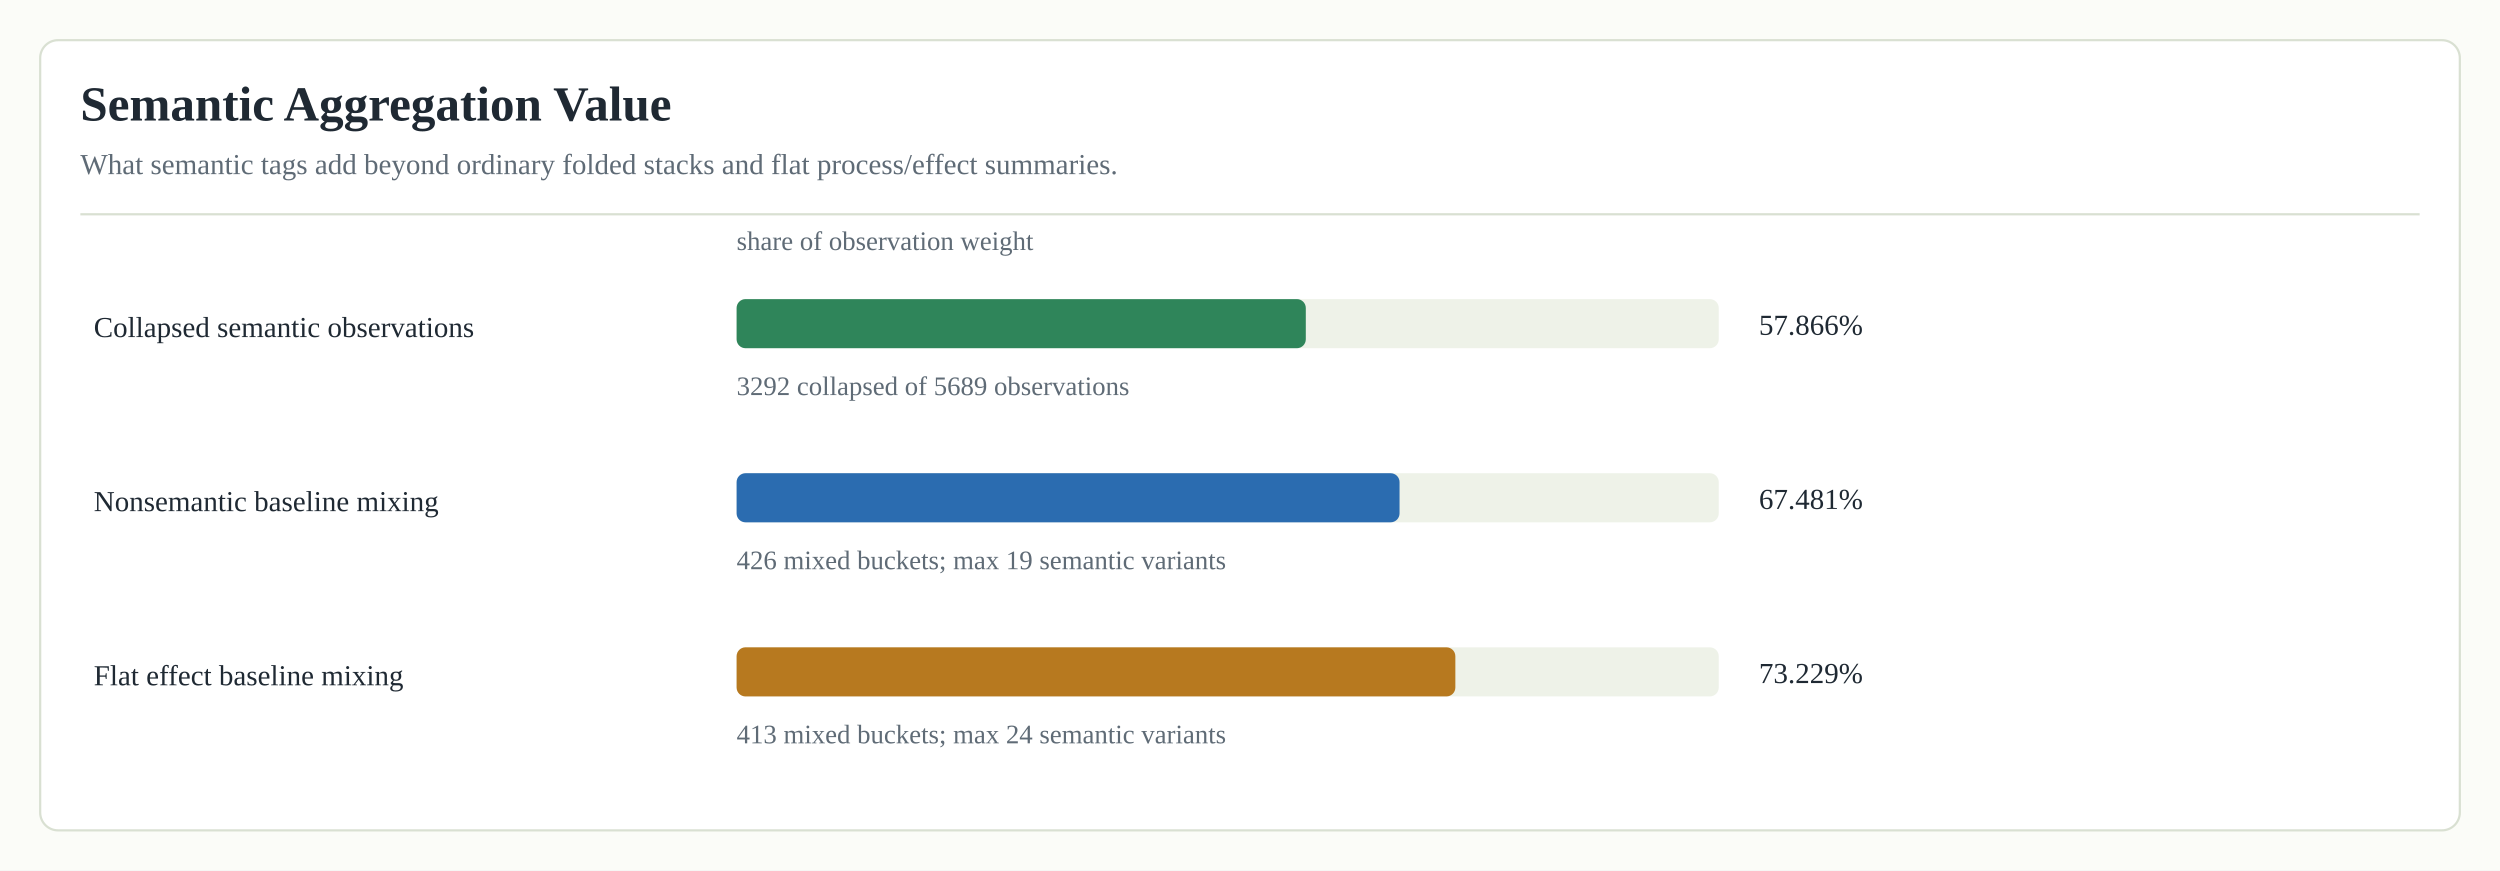
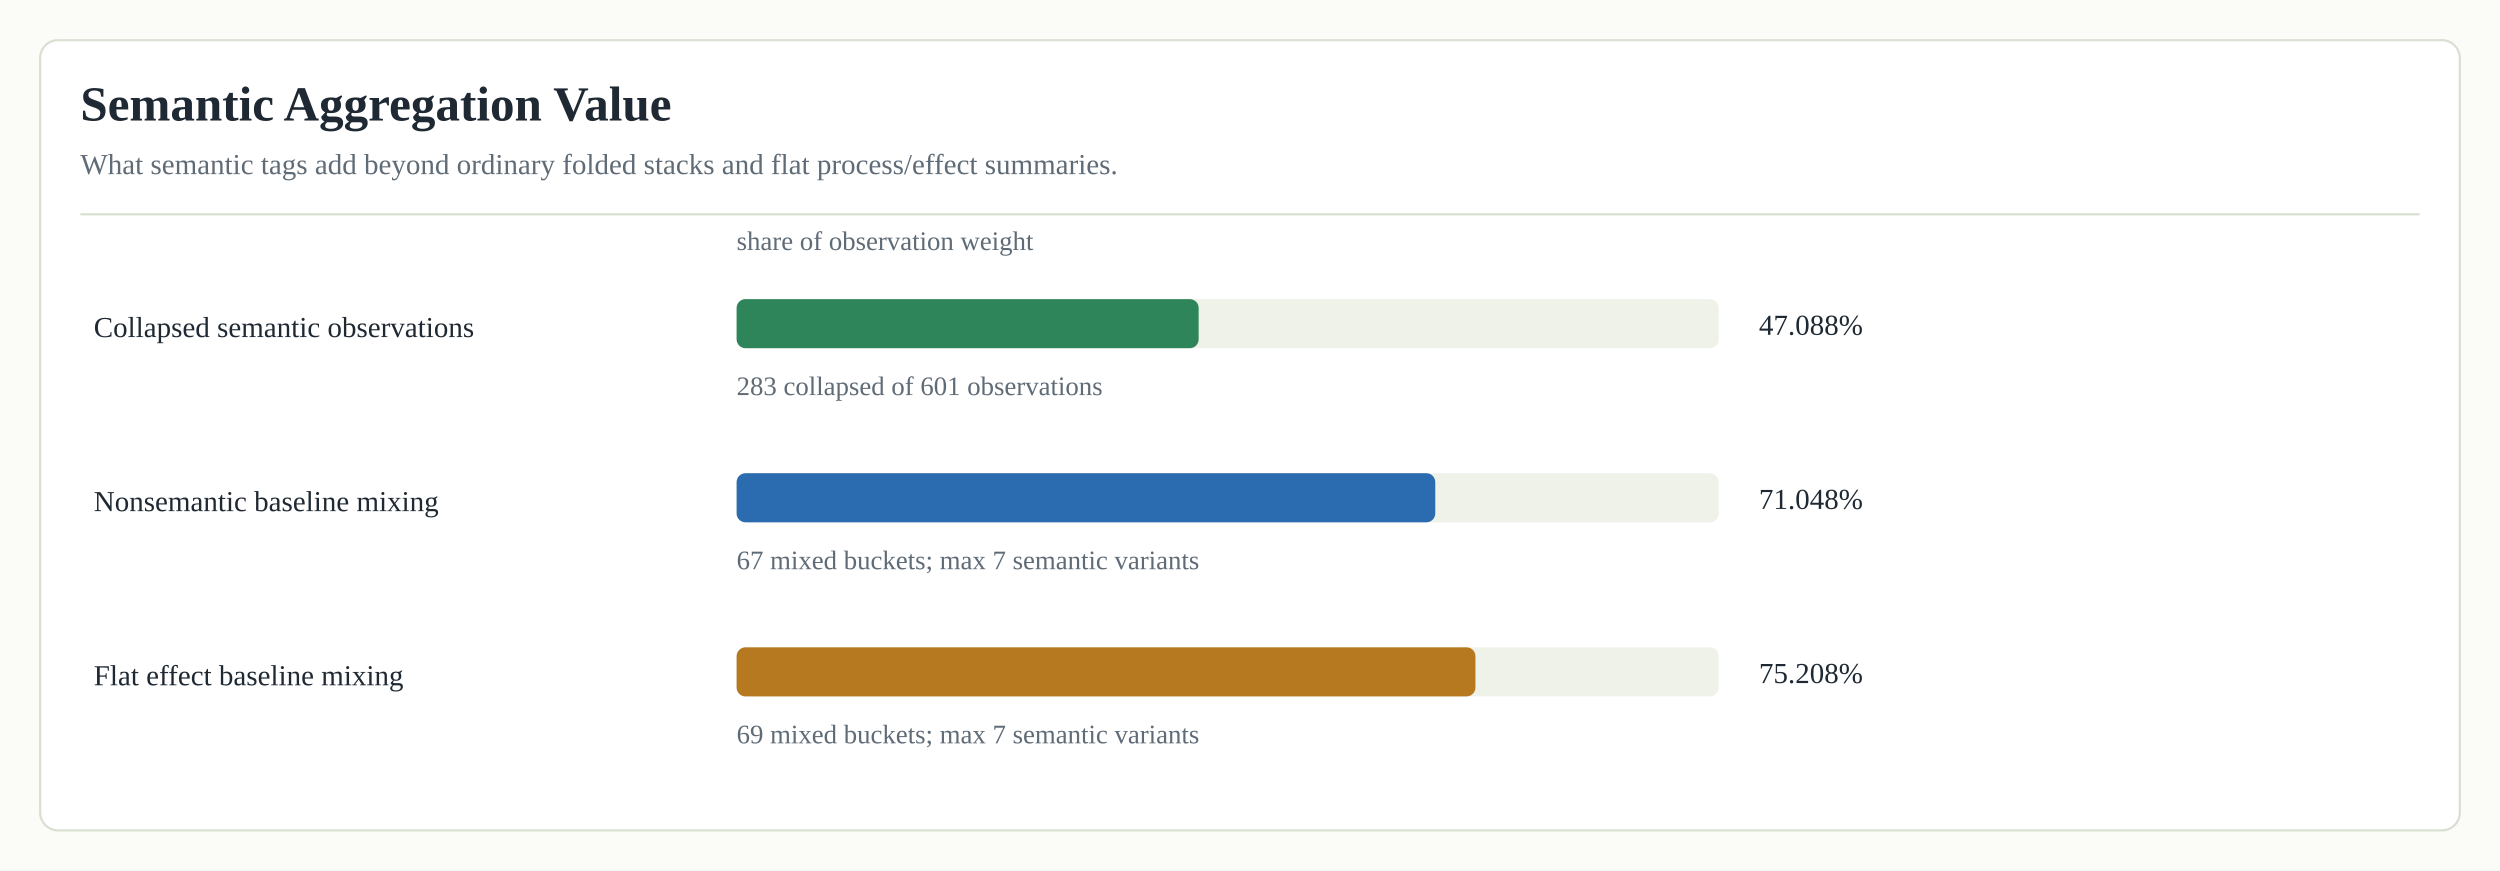
<svg xmlns="http://www.w3.org/2000/svg" width="1120" height="390" viewBox="0 0 1120 390" role="img" aria-label="Semantic Aggregation Value">
  <rect width="1120" height="390" fill="#fbfcf8" />
  <rect x="18" y="18" width="1084" height="354" rx="8" fill="#ffffff" stroke="#d9e0d2" />
  <text x="36" y="54" font-size="22" font-weight="700" fill="#1f2933">Semantic Aggregation Value</text>
  <text x="36" y="78" font-size="13" fill="#5f6b76">What semantic tags add beyond ordinary folded stacks and flat process/effect summaries.</text>
  <line x1="36" y1="96" x2="1084" y2="96" stroke="#d9e0d2" />
  <text x="330" y="112" font-size="12" fill="#5f6b76">share of observation weight</text>
  <text x="42" y="151" font-size="13" fill="#1f2933">
    <tspan x="42" dy="0">Collapsed semantic observations</tspan>
  </text>
  <rect x="330" y="134" width="440" height="22" rx="4" fill="#eef2e8" />
-   <rect x="330" y="134" width="255" height="22" rx="4" fill="#2f855a" />
-   <text x="788" y="150" font-size="13" fill="#1f2933">57.866%</text>
-   <text x="330" y="177" font-size="12" fill="#5f6b76">3292 collapsed of 5689 observations</text>
+   <rect x="330" y="134" width="207" height="22" rx="4" fill="#2f855a" />
+   <text x="788" y="150" font-size="13" fill="#1f2933">47.088%</text>
+   <text x="330" y="177" font-size="12" fill="#5f6b76">283 collapsed of 601 observations</text>
  <text x="42" y="229" font-size="13" fill="#1f2933">
    <tspan x="42" dy="0">Nonsemantic baseline mixing</tspan>
  </text>
  <rect x="330" y="212" width="440" height="22" rx="4" fill="#eef2e8" />
-   <rect x="330" y="212" width="297" height="22" rx="4" fill="#2b6cb0" />
-   <text x="788" y="228" font-size="13" fill="#1f2933">67.481%</text>
-   <text x="330" y="255" font-size="12" fill="#5f6b76">426 mixed buckets; max 19 semantic variants</text>
+   <rect x="330" y="212" width="313" height="22" rx="4" fill="#2b6cb0" />
+   <text x="788" y="228" font-size="13" fill="#1f2933">71.048%</text>
+   <text x="330" y="255" font-size="12" fill="#5f6b76">67 mixed buckets; max 7 semantic variants</text>
  <text x="42" y="307" font-size="13" fill="#1f2933">
    <tspan x="42" dy="0">Flat effect baseline mixing</tspan>
  </text>
  <rect x="330" y="290" width="440" height="22" rx="4" fill="#eef2e8" />
-   <rect x="330" y="290" width="322" height="22" rx="4" fill="#b7791f" />
-   <text x="788" y="306" font-size="13" fill="#1f2933">73.229%</text>
-   <text x="330" y="333" font-size="12" fill="#5f6b76">413 mixed buckets; max 24 semantic variants</text>
+   <rect x="330" y="290" width="331" height="22" rx="4" fill="#b7791f" />
+   <text x="788" y="306" font-size="13" fill="#1f2933">75.208%</text>
+   <text x="330" y="333" font-size="12" fill="#5f6b76">69 mixed buckets; max 7 semantic variants</text>
</svg>
